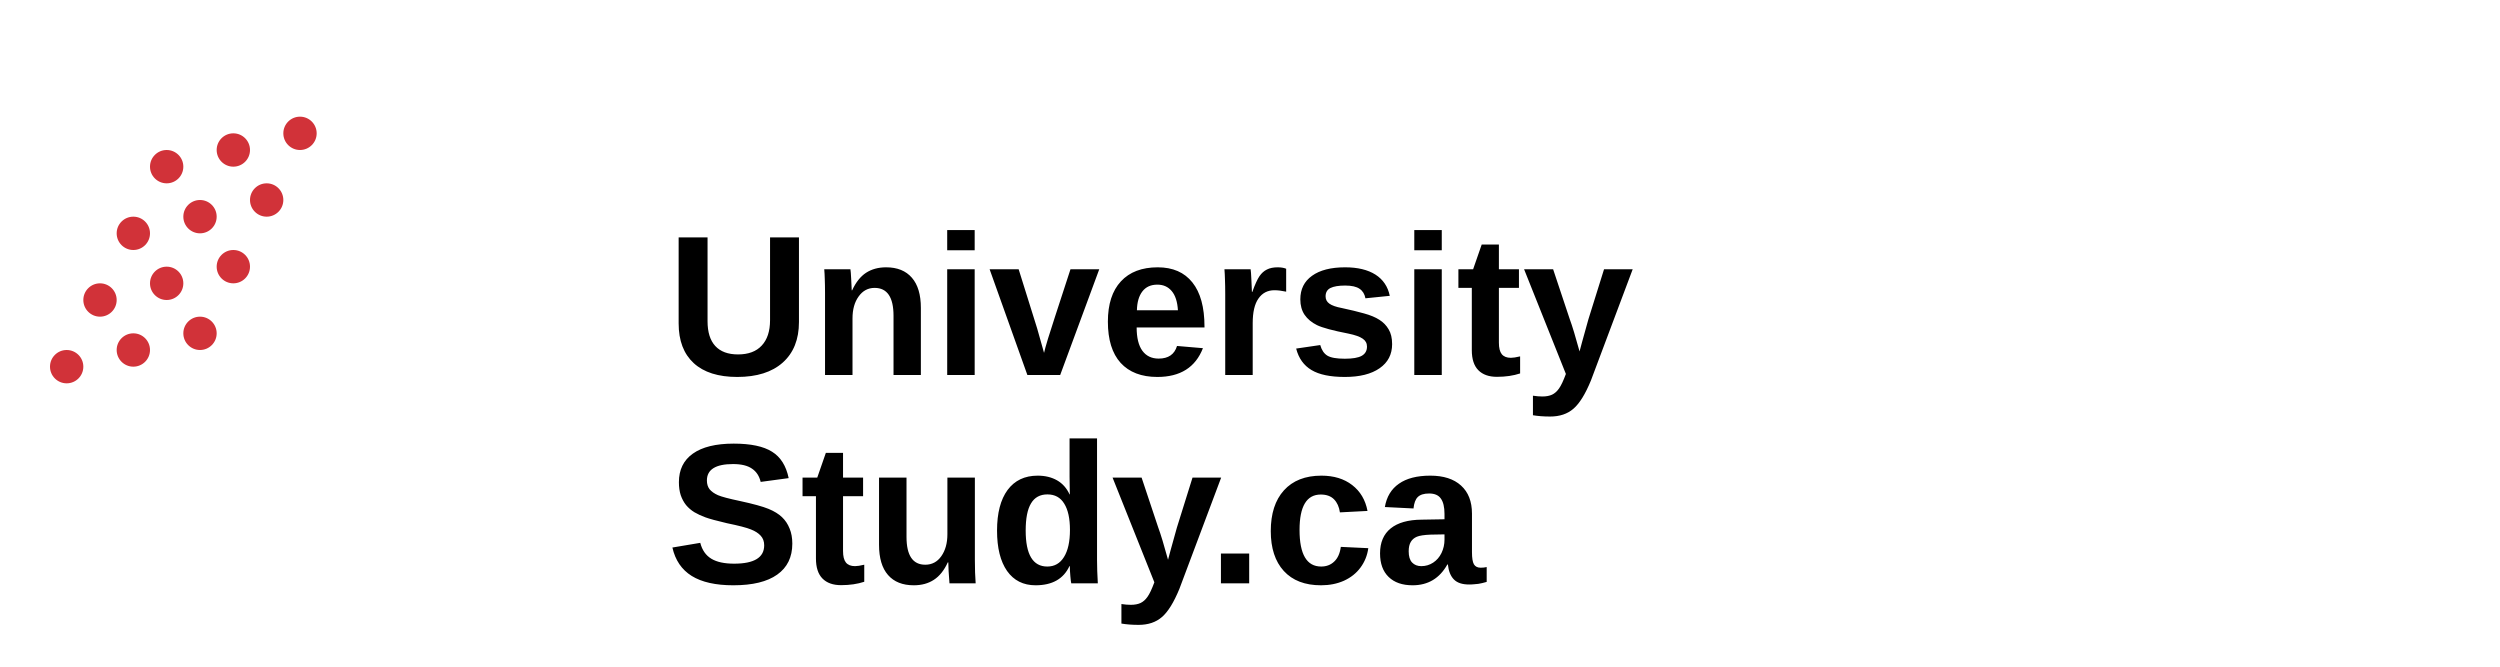
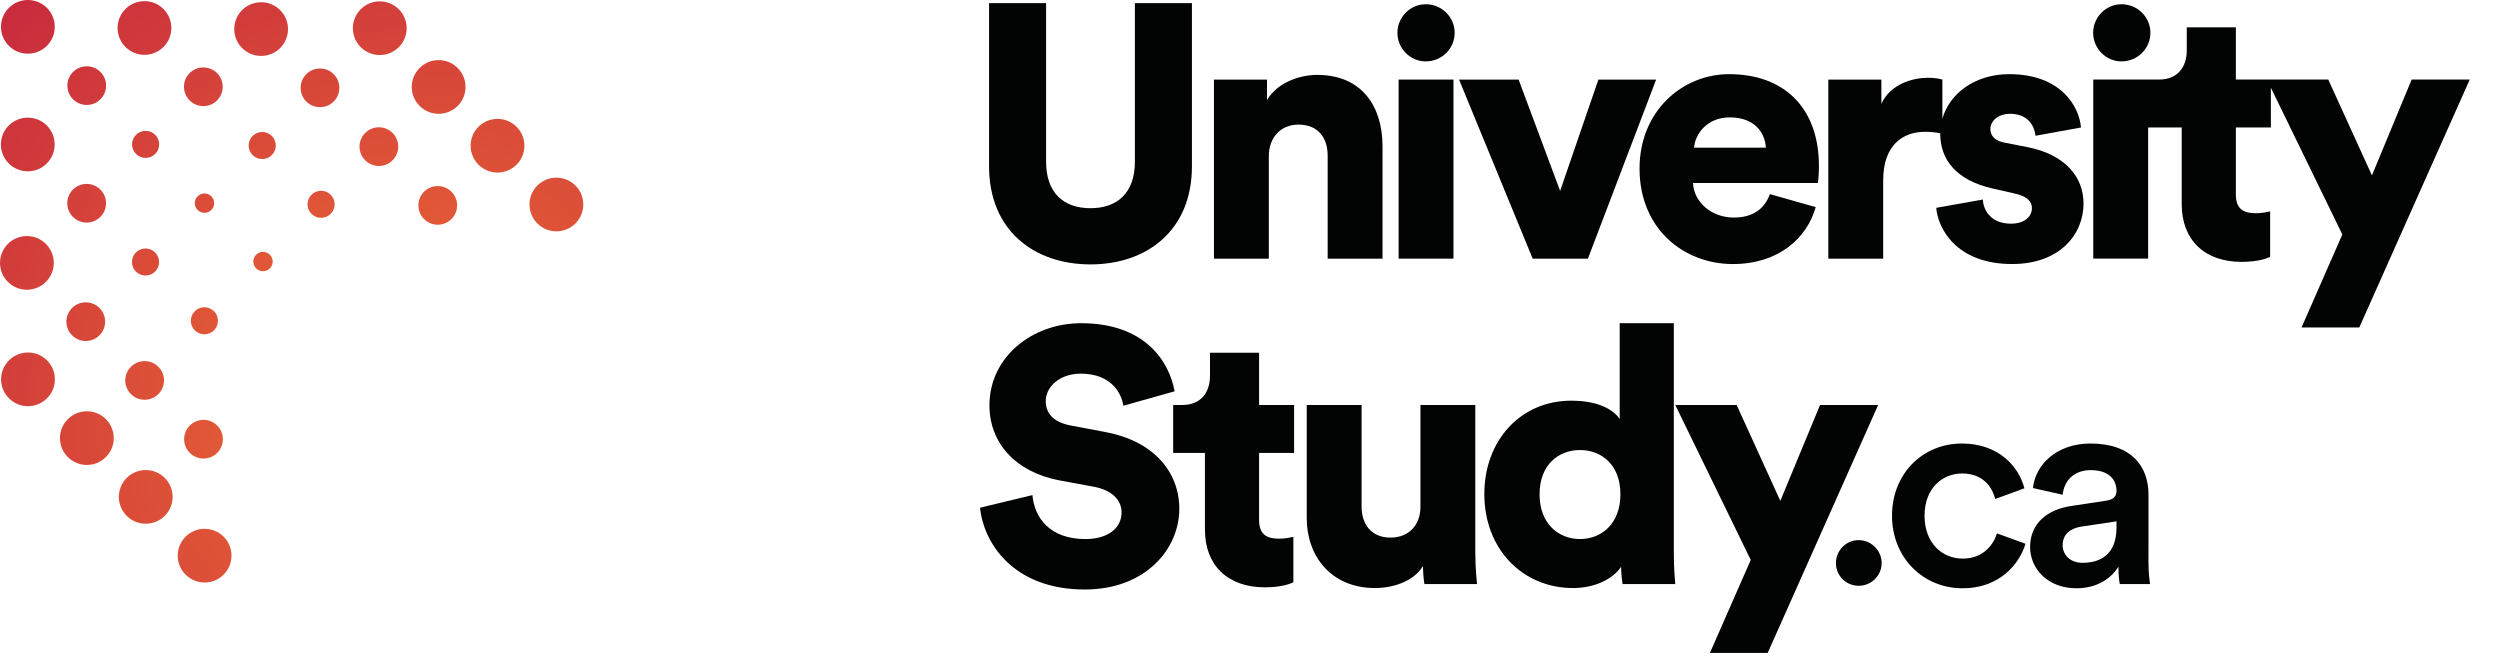
- <svg xmlns="http://www.w3.org/2000/svg" viewBox="0 0 300 80">
-   <g fill="#D13239">
-     <circle cx="20" cy="20" r="2" />
-     <circle cx="28" cy="18" r="2" />
-     <circle cx="36" cy="16" r="2" />
-     <circle cx="16" cy="28" r="2" />
-     <circle cx="24" cy="26" r="2" />
-     <circle cx="32" cy="24" r="2" />
-     <circle cx="12" cy="36" r="2" />
-     <circle cx="20" cy="34" r="2" />
-     <circle cx="28" cy="32" r="2" />
-     <circle cx="8" cy="44" r="2" />
-     <circle cx="16" cy="42" r="2" />
-     <circle cx="24" cy="40" r="2" />
+ <svg xmlns="http://www.w3.org/2000/svg" xmlns:xlink="http://www.w3.org/1999/xlink" height="59" viewBox="0 0 224 59" width="224">
+   <linearGradient id="a">
+     <stop offset="0" stop-color="#ed6f33" />
+     <stop offset="1" stop-color="#c92c3d" />
+   </linearGradient>
+   <radialGradient id="b" cx="756.687%" cy="760.452%" gradientTransform="matrix(-.706606 -.7064746 .7053443 -.7077384 7.549926 18.33232)" r="1041.49%" xlink:href="#a" />
+   <radialGradient id="c" cx="-226.008%" cy="429.593%" gradientTransform="matrix(-.706606 -.7064746 .7053443 -.7077384 -6.887189 5.73957)" r="1041.49%" xlink:href="#a" />
+   <radialGradient id="d" cx="428.077%" cy="-224.381%" gradientTransform="matrix(-.706606 -.7064746 .7053443 -.7077384 8.88829 -.807547)" r="1041.49%" xlink:href="#a" />
+   <radialGradient id="e" cx="-26.94%" cy="574.793%" gradientTransform="matrix(-.7064645 -.7064746 .705203 -.7077384 -4.513158 9.625585)" r="1446.163%" xlink:href="#a" />
+   <radialGradient id="f" cx="-116.55%" cy="539.123%" gradientTransform="matrix(-.7064645 -.7064746 .705203 -.7077384 -5.790775 8.383363)" r="1041.666%" xlink:href="#a" />
+   <radialGradient id="g" cx="537.516%" cy="-114.961%" gradientTransform="matrix(-.7064645 -.7064746 .705203 -.7077384 9.983289 1.834226)" r="1041.666%" xlink:href="#a" />
+   <radialGradient id="h" cx="577.672%" cy="-29.854%" gradientTransform="matrix(-.7064645 -.7064746 .705203 -.7077384 10.06824 3.571332)" r="1446.163%" xlink:href="#a" />
+   <radialGradient id="i" cx="370.231%" cy="803.741%" gradientTransform="matrix(-.7063229 -.7064746 .7050617 -.7077384 .650457 16.34136)" r="2065.999%" xlink:href="#a" />
+   <radialGradient id="j" cx="125.013%" cy="726.798%" gradientTransform="matrix(-.7063937 -.7064746 .7051323 -.7077384 -2.991739 13.29501)" r="1446.248%" xlink:href="#a" />
+   <radialGradient id="k" cx="-7.075%" cy="648.598%" gradientTransform="matrix(-.7064645 -.7064746 .705203 -.7077384 -4.694764 11.02637)" r="1041.666%" xlink:href="#a" />
+   <radialGradient id="l" cx="647.009%" cy="-5.487%" gradientTransform="matrix(-.7064645 -.7064746 .705203 -.7077384 11.07971 4.477207)" r="1041.666%" xlink:href="#a" />
+   <radialGradient id="m" cx="729.625%" cy="122.139%" gradientTransform="matrix(-.7063937 -.7064746 .7051323 -.7077384 11.58894 7.240412)" r="1446.248%" xlink:href="#a" />
+   <radialGradient id="n" cx="800.59%" cy="373.421%" gradientTransform="matrix(-.7065352 -.7064746 .7052736 -.7077384 11.02872 12.033)" r="2065.825%" xlink:href="#a" />
+   <radialGradient id="o" cx="1100.061%" cy="1111.464%" gradientTransform="matrix(-.7060398 -.7064746 .7047791 -.7077384 10.93412 26.75247)" r="2893.176%" xlink:href="#a" />
+   <radialGradient id="p" cx="587.314%" cy="1020.525%" gradientTransform="matrix(-.706606 -.7064746 .7053443 -.7077384 2.824818 21.57718)" r="2065.305%" xlink:href="#a" />
+   <radialGradient id="q" cx="277.038%" cy="878.609%" gradientTransform="matrix(-.7066768 -.7064746 .7054149 -.7077384 -1.469669 16.96158)" r="1445.908%" xlink:href="#a" />
+   <radialGradient id="r" cx="102.4%" cy="758.184%" gradientTransform="matrix(-.7064645 -.7064746 .705203 -.7077384 -3.599288 13.67116)" r="1041.843%" xlink:href="#a" />
+   <radialGradient id="s" cx="756.595%" cy="103.97%" gradientTransform="matrix(-.7067475 -.7064746 .7054856 -.7077384 12.17976 7.120723)" r="1041.49%" xlink:href="#a" />
+   <radialGradient id="t" cx="881.687%" cy="274.069%" gradientTransform="matrix(-.706606 -.7064746 .7053443 -.7077384 13.11384 10.90931)" r="1445.908%" xlink:href="#a" />
+   <radialGradient id="u" cx="1017.538%" cy="590.547%" gradientTransform="matrix(-.7063229 -.7064746 .7050617 -.7077384 13.19878 17.27371)" r="2065.999%" xlink:href="#a" />
+   <radialGradient id="v" cx="1017.382%" cy="1025.018%" gradientTransform="matrix(-.7065352 -.7064746 .7052736 -.7077384 10.13275 24.69219)" r="2065.825%" xlink:href="#a" />
+   <radialGradient id="w" cx="578.203%" cy="881.593%" gradientTransform="matrix(-.7065352 -.7064746 .7052736 -.7077384 3.649565 19.14009)" r="1446.248%" xlink:href="#a" />
+   <radialGradient id="x" cx="322.989%" cy="756.412%" gradientTransform="matrix(-.7065352 -.7064746 .7052736 -.7077384 .177178 15.19935)" r="1041.666%" xlink:href="#a" />
+   <radialGradient id="y" cx="758.501%" cy="320.886%" gradientTransform="matrix(-.7064645 -.7064746 .705203 -.7077384 10.68061 10.83857)" r="1041.666%" xlink:href="#a" />
+   <radialGradient id="z" cx="879.295%" cy="580.381%" gradientTransform="matrix(-.7063937 -.7064746 .7051323 -.7077384 10.91187 16.1234)" r="1446.248%" xlink:href="#a" />
+   <radialGradient id="A" cx="879.084%" cy="884.558%" gradientTransform="matrix(-.7063937 -.7064746 .7051323 -.7077384 8.763247 21.31645)" r="1446.248%" xlink:href="#a" />
+   <radialGradient id="B" cx="539.891%" cy="758.317%" gradientTransform="matrix(-.706606 -.7064746 .7053443 -.7077384 3.865028 16.76431)" r="1041.49%" xlink:href="#a" />
+   <radialGradient id="C" cx="756.729%" cy="541.388%" gradientTransform="matrix(-.7064645 -.7064746 .705203 -.7077384 9.09543 14.59163)" r="1041.49%" xlink:href="#a" />
+   <radialGradient id="D" cx="798.438%" cy="809.334%" gradientTransform="matrix(-.7063937 -.7064746 .7051323 -.7077384 7.917682 19.46202)" r="2893.176%" xlink:href="#a" />
+   <g fill="none" fill-rule="evenodd">
+     <path d="m2.497 0c-.617 0-1.233.235-1.704.704-.941.939-.941 2.463 0 3.402.941.939 2.467.939 3.408 0 .941-.939.941-2.463 0-3.402-.47-.47-1.087-.704-1.704-.704z" fill="url(#b)">
+     </path>
+     <path d="m48.148 16.622c-.941.939-.941 2.463 0 3.402.941.939 2.467.939 3.408 0 .941-.939.941-2.463 0-3.402-.47-.47-1.087-.704-1.704-.704-.617 0-1.233.235-1.704.704" fill="url(#c)">
+     </path>
+     <path d="m16.628 48.085c-.941.939-.941 2.463 0 3.402.941.939 2.467.939 3.408 0 .941-.939.941-2.463 0-3.402-.47-.47-1.087-.704-1.704-.704-.617 0-1.233.235-1.704.704" fill="url(#d)" />
+     <path d="m37.995 17.177c-.678.677-.678 1.774 0 2.451.678.676 1.777.676 2.454 0 .678-.677.678-1.774 0-2.451-.339-.338-.782-.507-1.227-.507-.444 0-.889.17-1.228.507" fill="url(#e)" />
+     <path d="m42.873 11.357c-.941.939-.941 2.462 0 3.401.941.939 2.467.939 3.408 0 .941-.939.941-2.462 0-3.401-.47-.47-1.087-.704-1.704-.704-.617 0-1.233.235-1.704.704" fill="url(#f)" />
+     <path d="m11.353 42.82c-.94.939-.94 2.461 0 3.401.942.939 2.467.939 3.408 0 .941-.94.941-2.462 0-3.401-.47-.47-1.087-.704-1.704-.704-.617 0-1.233.235-1.705.704" fill="url(#g)" />
+     <path d="m17.007 38.127c-.678.677-.678 1.774 0 2.451.678.676 1.777.676 2.454 0 .678-.677.678-1.774 0-2.451-.339-.338-.782-.507-1.227-.507-.444 0-.889.17-1.228.507" fill="url(#h)" />
+     <path d="m27.91 17.448c-.475.474-.475 1.242 0 1.715.475.474 1.244.474 1.718 0 .475-.473.475-1.241 0-1.715-.237-.237-.548-.355-.858-.355-.311 0-.622.118-.859.355" fill="url(#i)" />
+     <path d="m32.72 11.912c-.678.677-.678 1.773 0 2.45.678.677 1.776.677 2.454 0 .678-.677.678-1.773 0-2.45-.339-.338-.783-.507-1.228-.507-.443 0-.888.169-1.227.507" fill="url(#j)" />
+     <path d="m37.598 6.091c-.941.939-.941 2.462 0 3.401.941.939 2.467.939 3.408 0 .941-.939.941-2.462 0-3.401-.47-.47-1.087-.704-1.704-.704-.617 0-1.233.235-1.704.704" fill="url(#k)" />
+     <path d="m6.078 37.554c-.941.94-.941 2.462 0 3.401.941.939 2.467.939 3.408 0 .941-.939.941-2.461 0-3.401-.47-.469-1.087-.704-1.704-.704-.617 0-1.233.236-1.704.704" fill="url(#l)" />
+     <path d="m11.733 32.861c-.678.677-.678 1.773 0 2.45.678.677 1.776.677 2.454 0 .678-.677.678-1.773 0-2.45-.339-.338-.783-.507-1.228-.507-.443 0-.888.169-1.227.507" fill="url(#m)" />
+     <path d="m17.455 27.884c-.474.474-.474 1.242 0 1.715.475.473 1.244.473 1.718 0 .475-.474.475-1.242 0-1.715-.238-.236-.548-.355-.859-.355-.31 0-.622.119-.859.355" fill="url(#n)" />
+     <path d="m17.708 17.59c-.339.338-.339.887 0 1.225.339.338.889.338 1.228 0 .339-.338.339-.886 0-1.225-.169-.169-.391-.254-.614-.254-.222 0-.444.085-.613.254" fill="url(#o)" />
+     <path d="m22.636 12.182c-.475.474-.475 1.242 0 1.715.474.474 1.243.474 1.718 0 .475-.474.475-1.242 0-1.715-.238-.236-.548-.355-.859-.355-.311 0-.622.119-.858.355" fill="url(#p)" />
+     <path d="m27.445 6.646c-.678.677-.678 1.773 0 2.45.677.677 1.776.677 2.454 0 .677-.677.677-1.773 0-2.45-.339-.338-.783-.508-1.228-.508-.444 0-.889.17-1.227.508" fill="url(#q)" />
+     <path d="m32.323.826c-.941.939-.941 2.461 0 3.401.941.939 2.466.939 3.407 0 .941-.939.941-2.461 0-3.401-.47-.47-1.087-.704-1.703-.704-.617 0-1.233.235-1.704.704" fill="url(#r)" />
+     <path d="m.804 32.289c-.941.939-.941 2.462 0 3.401.941.939 2.466.939 3.407 0 .941-.939.941-2.462 0-3.401-.47-.47-1.087-.705-1.704-.705-.616 0-1.232.236-1.703.705" fill="url(#s)" />
+     <path d="m6.457 27.596c-.677.676-.677 1.773 0 2.45.678.677 1.776.677 2.455 0 .677-.677.677-1.774 0-2.45-.34-.338-.784-.508-1.228-.508-.444 0-.889.17-1.228.508" fill="url(#t)" />
+     <path d="m12.18 22.619c-.475.473-.475 1.241 0 1.715.474.474 1.244.474 1.718 0 .475-.474.475-1.242 0-1.715-.237-.237-.548-.355-.858-.355-.311 0-.622.118-.859.355" fill="url(#u)" />
+     <path d="m12.188 12.079c-.474.474-.474 1.242 0 1.715.475.473 1.244.473 1.718 0 .475-.474.475-1.242 0-1.715-.237-.236-.548-.355-.859-.355-.311 0-.622.119-.859.355" fill="url(#v)" />
+     <path d="m16.992 6.549c-.677.677-.677 1.773 0 2.45.678.677 1.776.677 2.454 0 .678-.677.678-1.773 0-2.45-.339-.338-.783-.507-1.227-.507-.444 0-.889.169-1.228.507" fill="url(#w)" />
+     <path d="m21.693.905c-.941.939-.941 2.462 0 3.401.941.939 2.466.939 3.407 0 .942-.939.942-2.462 0-3.401-.47-.47-1.086-.704-1.703-.704-.617 0-1.233.235-1.704.704" fill="url(#x)" />
+     <path d="m.706 21.855c-.941.939-.941 2.462 0 3.401.941.939 2.467.939 3.408 0 .941-.939.941-2.462 0-3.401-.47-.47-1.087-.704-1.704-.704-.617 0-1.233.235-1.704.704" fill="url(#y)" />
+     <path d="m6.537 16.986c-.678.676-.678 1.772 0 2.449.677.677 1.776.677 2.454 0 .678-.677.678-1.773 0-2.449-.339-.338-.783-.508-1.228-.508-.444 0-.888.17-1.227.508" fill="url(#z)" />
+     <path d="m6.545 6.447c-.678.677-.678 1.773 0 2.45.677.677 1.776.677 2.454 0 .678-.677.678-1.773 0-2.45-.339-.338-.783-.507-1.228-.507-.444 0-.888.169-1.227.507" fill="url(#A)" />
+     <path d="m11.24.807c-.941.939-.941 2.463 0 3.402.941.939 2.467.939 3.408 0 .941-.939.941-2.463 0-3.402-.47-.47-1.087-.704-1.704-.704-.617 0-1.233.235-1.704.704" fill="url(#B)">
+     </path>
+     <path d="m.785 11.244c-.941.939-.941 2.463 0 3.402.941.939 2.467.939 3.408 0 .941-.939.941-2.463 0-3.402-.47-.47-1.087-.704-1.705-.704-.617 0-1.233.235-1.704.704" fill="url(#C)" />
+     <path d="m22.951 22.823c-.339.338-.339.886 0 1.225.339.338.888.338 1.227 0 .339-.338.339-.886 0-1.225-.17-.169-.391-.254-.613-.254-.222 0-.444.085-.613.254" fill="url(#D)">
+     </path>
+     <g fill="#020303" transform="translate(87.8132 .2845)">
+       <path d="m9.895 23.406c5.045 0 9.088-3.035 9.088-8.782v-14.625h-5.11v14.206c0 2.776-1.552 4.165-3.978 4.165-2.427 0-3.978-1.388-3.978-4.165v-14.206h-5.11v14.625c0 5.747 4.044 8.782 9.089 8.782" />
+       <path d="m31.145 13.657v9.233h4.916v-10.073c0-3.519-1.812-6.392-5.855-6.392-1.649 0-3.622.742-4.495 2.26v-1.84h-4.754v16.045h4.916v-9.201c0-1.614 1.036-2.808 2.652-2.808 1.779 0 2.62 1.194 2.62 2.776" />
+       <path d="m39.931 5.217c1.441 0 2.594-1.15 2.594-2.561 0-1.409-1.153-2.56-2.594-2.56-1.384 0-2.536 1.151-2.536 2.56 0 1.41 1.152 2.561 2.536 2.561" />
+       <path d="m37.502 22.89h4.916v-16.045h-4.916z" />
+       <path d="m54.464 22.89 6.113-16.045h-5.174l-3.429 9.976-3.72-9.976h-5.337l6.598 16.045z" />
+       <path d="m67.175 10.234c2.329 0 3.17 1.485 3.234 2.712h-6.436c.097-1.194 1.132-2.712 3.202-2.712m.292 13.14c4.075 0 6.63-2.325 7.406-5.101l-4.107-1.163c-.452 1.26-1.455 2.099-3.234 2.099-1.909 0-3.558-1.291-3.655-3.099h11.19c.033-.097.097-.84.097-1.517 0-5.166-3.073-8.233-8.053-8.233-4.173 0-8.021 3.293-8.021 8.459 0 5.392 3.946 8.556 8.377 8.556" />
+       <path d="m84.673 11.525c.426 0 .883.037 1.36.13 0 .011-.002.021-.002.031 0 2.261 1.358 4.197 4.787 4.94l1.843.42c1.197.258 1.585.743 1.585 1.323 0 .71-.614 1.388-1.876 1.388-1.682 0-2.458-1.066-2.522-2.163l-4.172.743c.129 1.776 1.746 5.036 6.791 5.036 4.302 0 6.404-2.68 6.404-5.424 0-2.356-1.617-4.358-4.949-5.036l-2.134-.42c-.711-.129-1.262-.517-1.262-1.194 0-.84.809-1.388 1.746-1.388 1.488 0 2.168.904 2.297 1.97l4.076-.743c-.163-1.872-1.78-4.778-6.437-4.778-3.024 0-5.329 1.697-5.984 3.988v-3.503c-.323-.097-.809-.162-1.293-.162-1.294 0-3.332.517-4.173 2.325v-2.163h-4.754v16.045h4.916v-7.006c0-3.196 1.78-4.359 3.752-4.359" />
+       <path d="m128.27 6.844-3.558 8.588-3.913-8.588h-5.142-.356-2.781v-4.681h-4.399v2.066c0 1.485-.809 2.615-2.49 2.615h-.809-.162-4.916v16.045h4.916v-11.747l.162-.004h2.846v6.876c0 3.196 2.038 5.166 5.369 5.166 1.553 0 2.361-.355 2.555-.452v-4.068c-.291.064-.776.161-1.293.161-1.067 0-1.779-.355-1.779-1.679v-6.005h3.137v-3.563l6.403 13.151-3.655 8.33h5.175l9.897-22.212z" />
+       <path d="m11.223 38.425-3.073-.581c-1.585-.291-2.264-1.098-2.264-2.195 0-1.26 1.229-2.454 3.137-2.454 2.781 0 3.655 1.808 3.817 2.873l4.593-1.291c-.485-2.68-2.652-6.102-8.377-6.102-4.399 0-8.215 3.035-8.215 7.361 0 3.391 2.36 5.973 6.242 6.716l3.137.581c1.52.29 2.458 1.129 2.458 2.293 0 1.42-1.229 2.389-3.234 2.389-3.137 0-4.561-1.841-4.754-3.939l-4.69 1.129c.323 3.229 3.04 7.33 9.38 7.33 5.466 0 8.474-3.648 8.474-7.232 0-3.26-2.264-6.069-6.63-6.876" />
+       <path d="m25.001 31.323h-4.399v2.066c0 1.485-.809 2.615-2.49 2.615h-.809v4.293h2.846v6.877c0 3.196 2.038 5.166 5.369 5.166 1.553 0 2.361-.355 2.555-.452v-4.068c-.291.064-.776.161-1.293.161-1.067 0-1.779-.355-1.779-1.679v-6.005h3.137v-4.293h-3.137z" />
+       <path d="m44.374 36.004h-4.916v9.136c0 1.614-1.035 2.744-2.685 2.744-1.746 0-2.587-1.227-2.587-2.777v-9.104h-4.916v10.137c0 3.423 2.2 6.263 6.113 6.263 1.616 0 3.46-.581 4.301-1.97 0 .42.065 1.324.13 1.614h4.722c-.033-.258-.162-1.42-.162-2.873z" />
+       <path d="m53.754 48.014c-1.908 0-3.622-1.356-3.622-4.004 0-2.679 1.714-3.97 3.622-3.97 1.908 0 3.622 1.291 3.622 3.97 0 2.648-1.714 4.004-3.622 4.004zm8.408-19.339h-4.851v8.588c-.389-.614-1.585-1.647-4.335-1.647-4.56 0-7.794 3.583-7.794 8.362 0 4.94 3.429 8.426 7.956 8.426 1.941 0 3.558-.807 4.302-1.905 0 .646.097 1.356.129 1.55h4.722c-.033-.355-.13-1.42-.13-2.873z" />
+       <path d="m75.262 36.004-3.558 8.588-3.913-8.588h-5.498l6.759 13.882-3.655 8.33h5.175l9.897-22.212z" />
+       <path d="m78.722 48.111c-1.13 0-2.036.929-2.036 2.057 0 1.129.906 2.033 2.036 2.033s2.061-.903 2.061-2.033c0-1.128-.93-2.057-2.061-2.057" />
+       <path d="m88.045 49.766c-1.834 0-3.418-1.379-3.418-3.838 0-2.459 1.584-3.789 3.367-3.789 1.861 0 2.69 1.205 2.966 2.283l2.614-.953c-.503-1.957-2.312-4.014-5.605-4.014-3.519 0-6.258 2.709-6.258 6.473 0 3.713 2.739 6.498 6.333 6.498 3.217 0 5.052-2.082 5.629-3.989l-2.563-.929c-.277.929-1.157 2.258-3.066 2.258" />
+       <path d="m101.826 46.981c0 2.384-1.407 3.162-3.041 3.162-1.157 0-1.785-.753-1.785-1.581 0-1.004.729-1.505 1.634-1.656l3.192-.477zm2.865-2.96c0-2.434-1.433-4.566-5.203-4.566-3.016 0-4.926 1.882-5.152 3.989l2.664.602c.126-1.229.98-2.207 2.513-2.207 1.608 0 2.312.828 2.312 1.856 0 .427-.201.778-.905.878l-3.141.477c-2.086.301-3.695 1.505-3.695 3.688 0 1.932 1.584 3.688 4.147 3.688 1.986 0 3.192-1.004 3.769-1.932 0 .979.1 1.481.126 1.556h2.714c-.025-.126-.15-.853-.15-1.957z" />
+       <path d="m102.269 5.217c1.441 0 2.594-1.15 2.594-2.561 0-1.409-1.153-2.56-2.594-2.56-1.384 0-2.536 1.151-2.536 2.56 0 1.41 1.152 2.561 2.536 2.561" />
+     </g>
  </g>
-   <text x="80" y="45" font-family="Arial, sans-serif" font-weight="bold" font-size="24">
-     University
-   </text>
-   <text x="80" y="70" font-family="Arial, sans-serif" font-weight="bold" font-size="24">
-     Study.ca
-   </text>
</svg>
